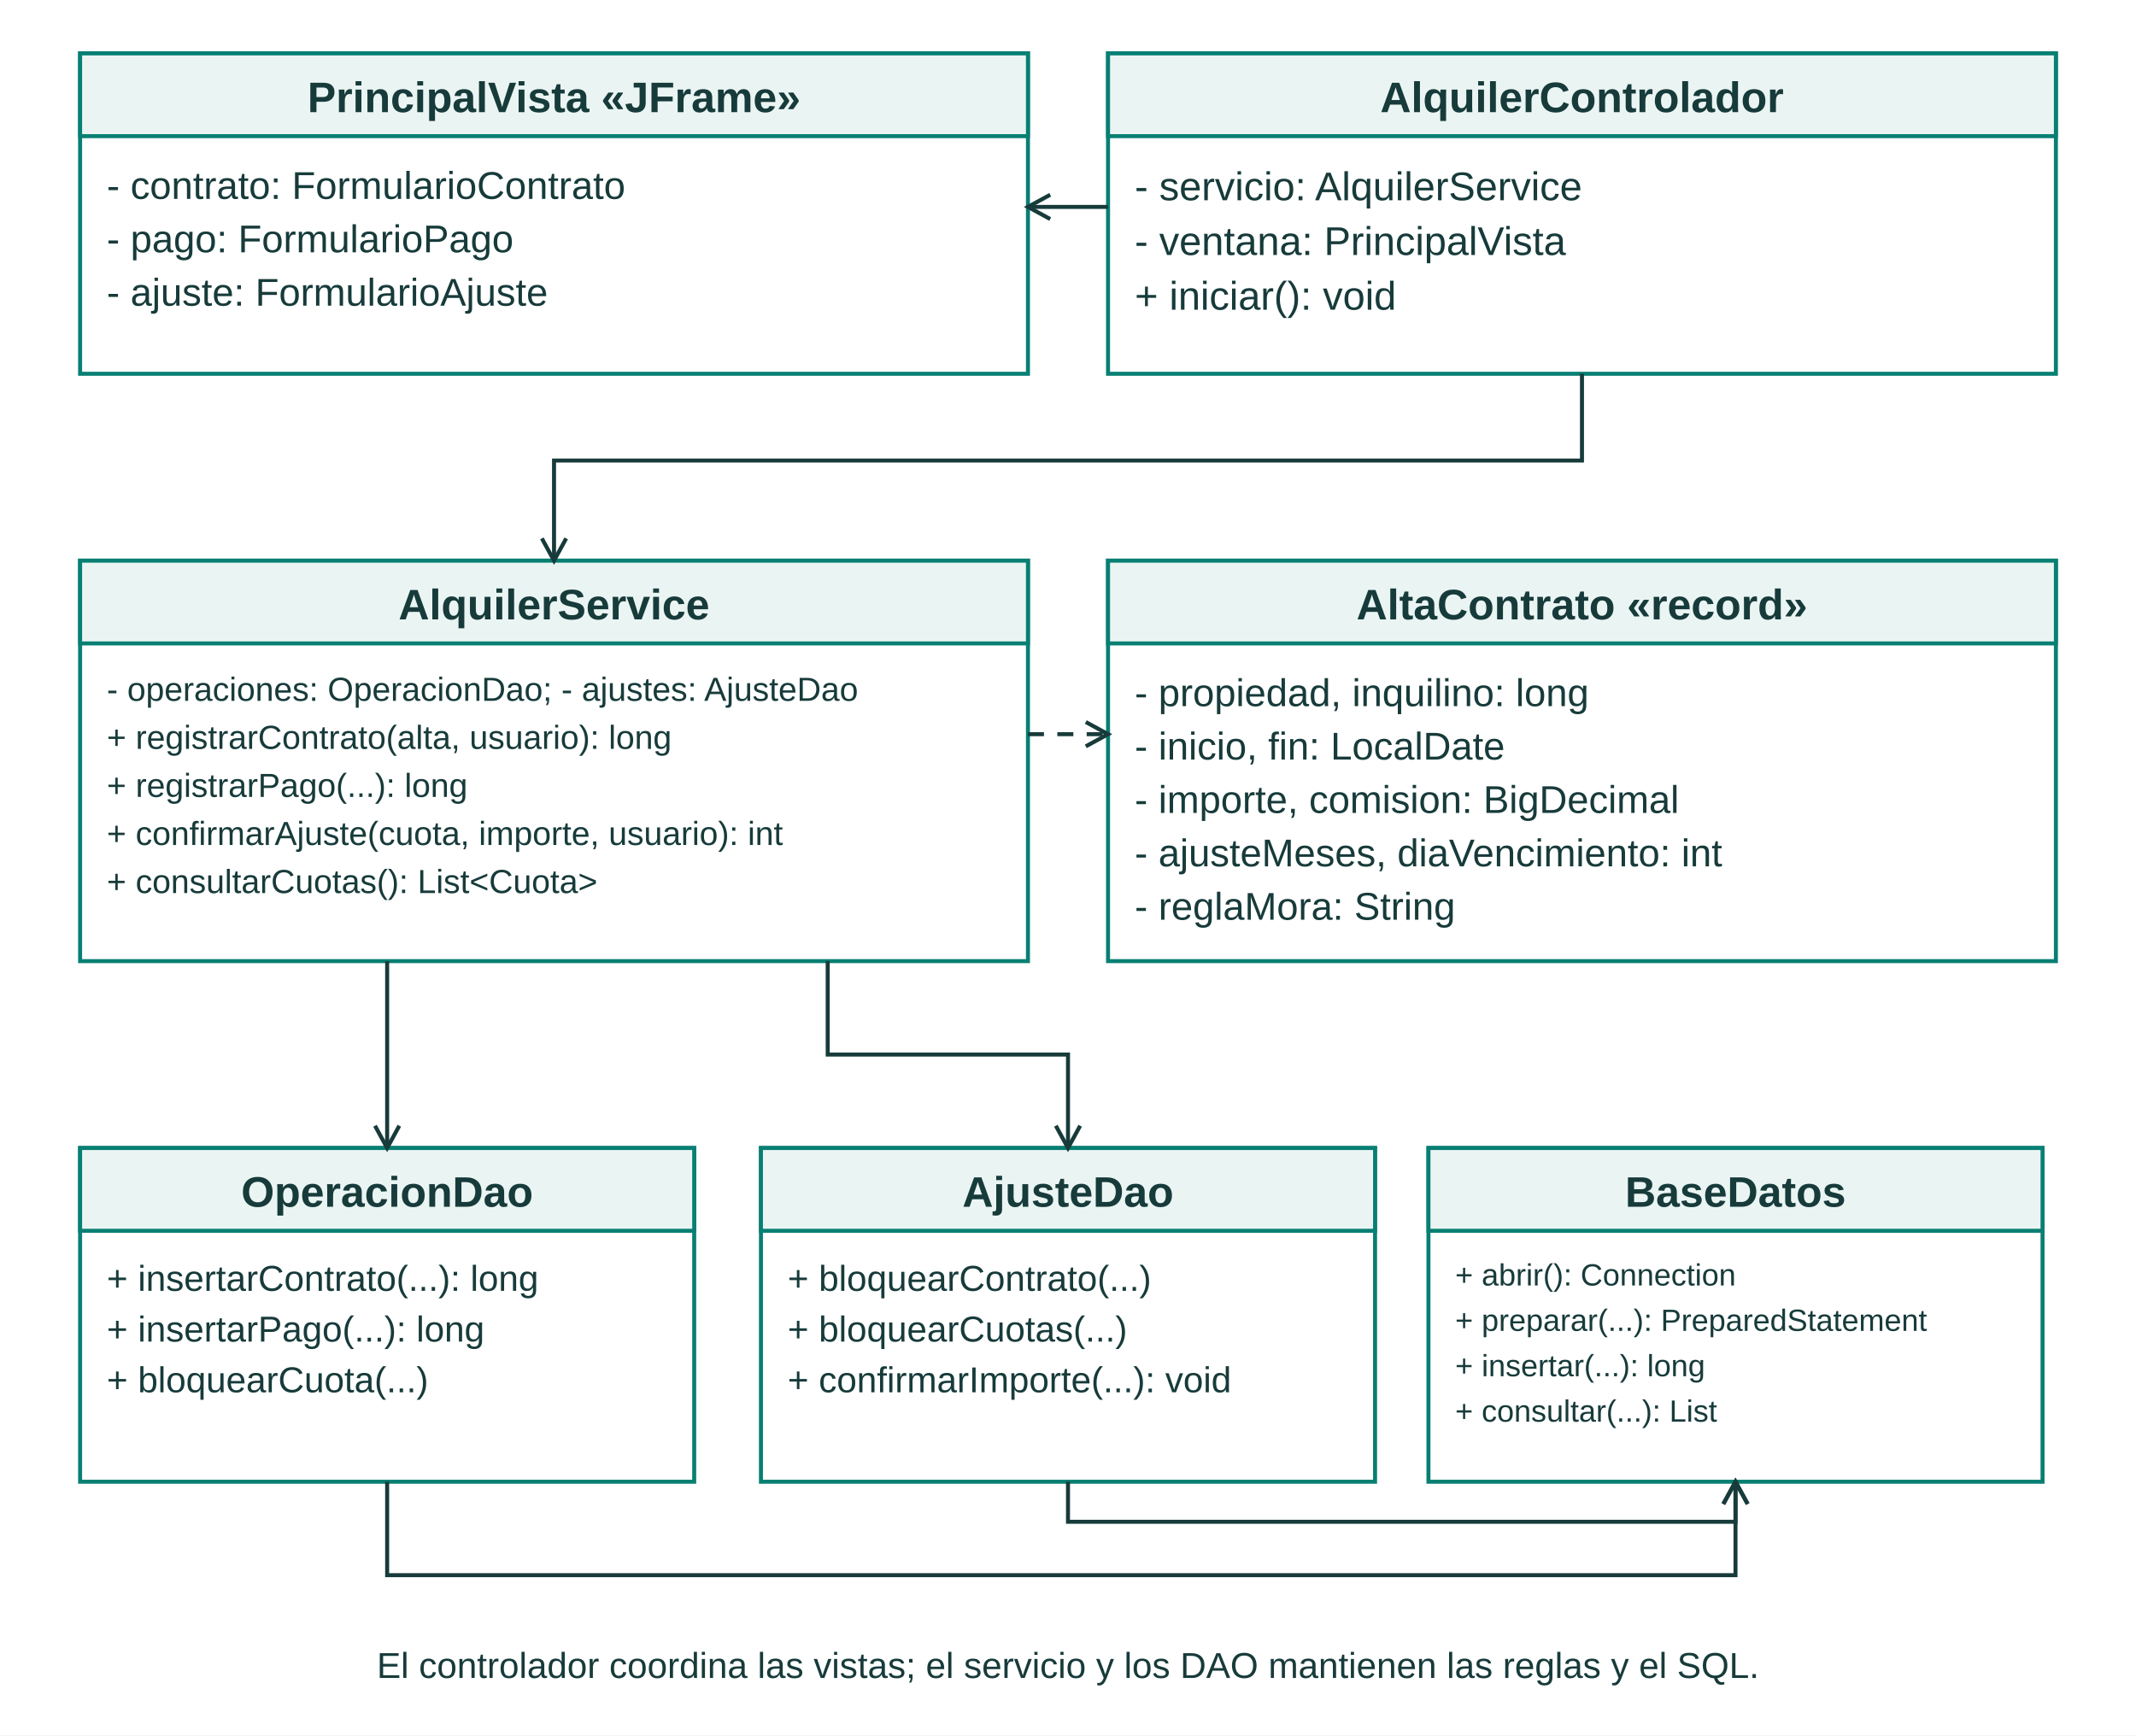
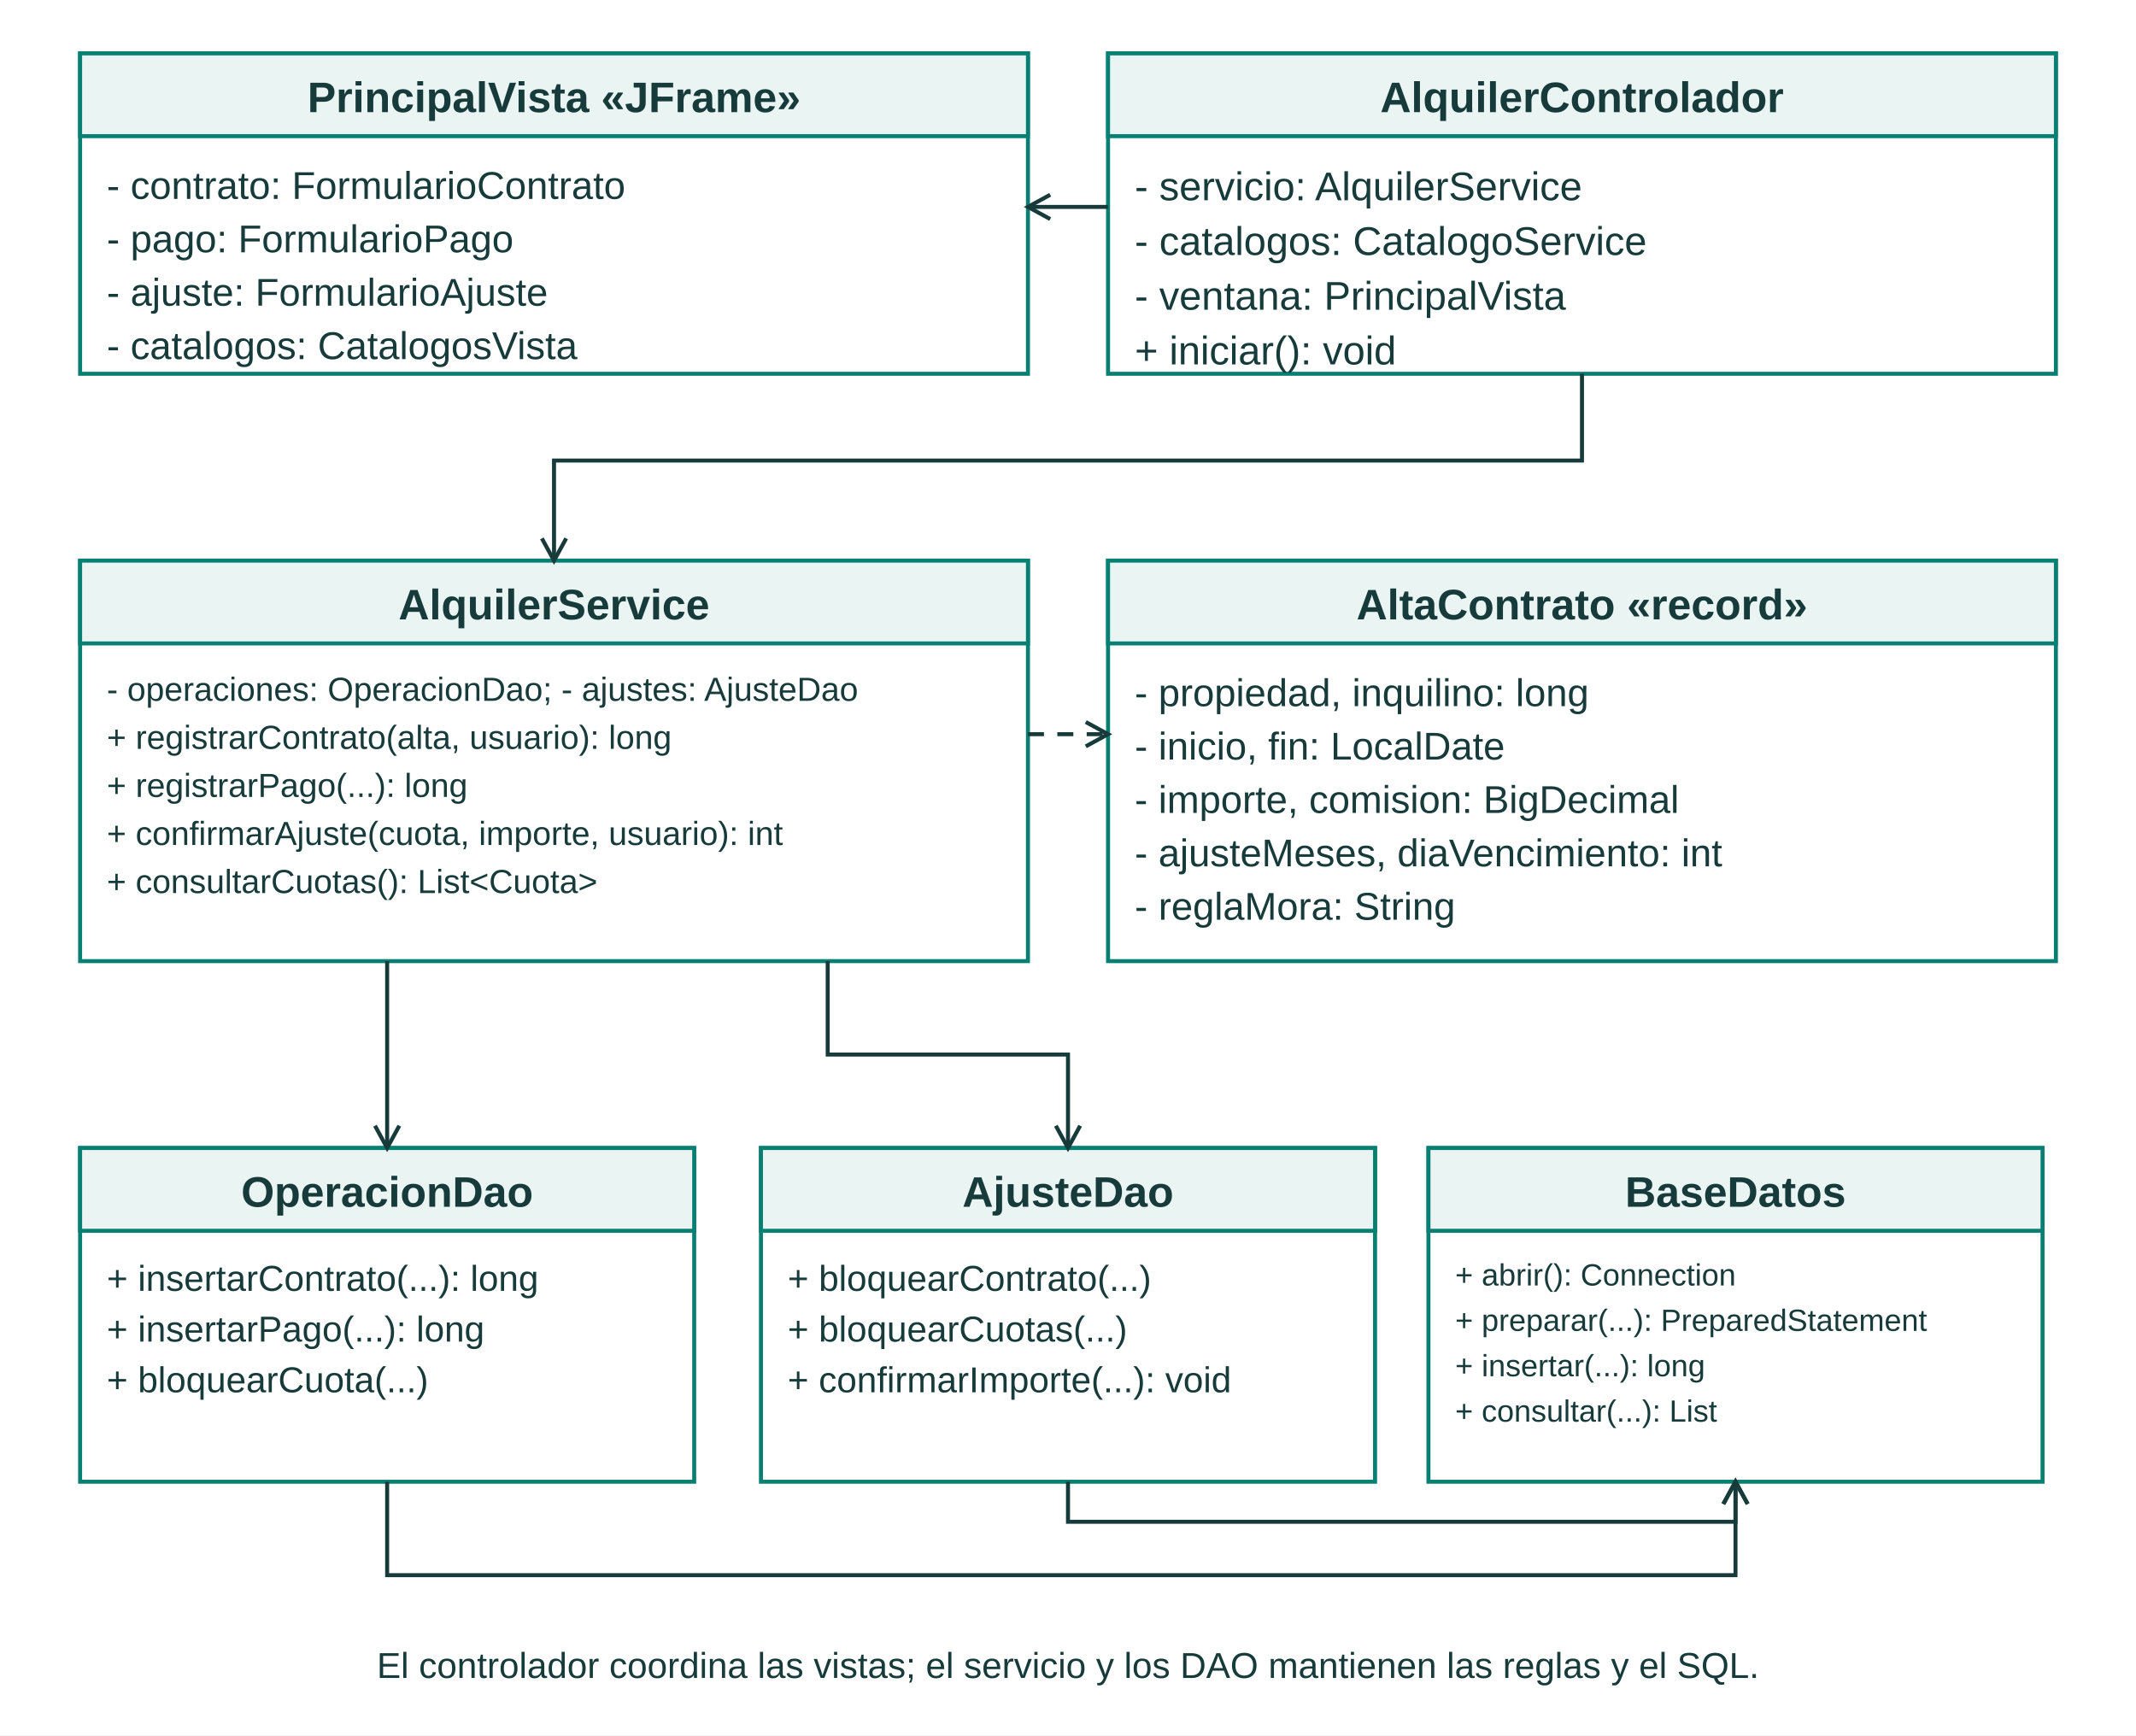
<svg xmlns="http://www.w3.org/2000/svg" width="1600" height="1300" viewBox="0 0 1600 1300">
  <rect width="100%" height="100%" fill="white" />
  <rect x="60" y="40" width="710" height="240" fill="white" stroke="#087F73" stroke-width="3" />
  <rect x="60" y="40" width="710" height="62" fill="#EAF5F3" stroke="#087F73" stroke-width="3" />
  <text x="415.0" y="84" font-family="Arial,sans-serif" font-size="32" font-weight="700" text-anchor="middle" fill="#173B3A">PrincipalVista «JFrame»</text>
  <text x="80" y="149" font-family="Arial,sans-serif" font-size="29" font-weight="400" text-anchor="start" fill="#173B3A">- contrato: FormularioContrato</text>
  <text x="80" y="189" font-family="Arial,sans-serif" font-size="29" font-weight="400" text-anchor="start" fill="#173B3A">- pago: FormularioPago</text>
  <text x="80" y="229" font-family="Arial,sans-serif" font-size="29" font-weight="400" text-anchor="start" fill="#173B3A">- ajuste: FormularioAjuste</text>
+   <text x="80" y="269" font-family="Arial,sans-serif" font-size="29" font-weight="400" text-anchor="start" fill="#173B3A">- catalogos: CatalogosVista</text>
  <rect x="830" y="40" width="710" height="240" fill="white" stroke="#087F73" stroke-width="3" />
  <rect x="830" y="40" width="710" height="62" fill="#EAF5F3" stroke="#087F73" stroke-width="3" />
  <text x="1185.0" y="84" font-family="Arial,sans-serif" font-size="32" font-weight="700" text-anchor="middle" fill="#173B3A">AlquilerControlador</text>
  <text x="850" y="150" font-family="Arial,sans-serif" font-size="30" font-weight="400" text-anchor="start" fill="#173B3A">- servicio: AlquilerService</text>
-   <text x="850" y="191" font-family="Arial,sans-serif" font-size="30" font-weight="400" text-anchor="start" fill="#173B3A">- ventana: PrincipalVista</text>
-   <text x="850" y="232" font-family="Arial,sans-serif" font-size="30" font-weight="400" text-anchor="start" fill="#173B3A">+ iniciar(): void</text>
+   <text x="850" y="191" font-family="Arial,sans-serif" font-size="30" font-weight="400" text-anchor="start" fill="#173B3A">- catalogos: CatalogoService</text>
+   <text x="850" y="232" font-family="Arial,sans-serif" font-size="30" font-weight="400" text-anchor="start" fill="#173B3A">- ventana: PrincipalVista</text>
+   <text x="850" y="273" font-family="Arial,sans-serif" font-size="30" font-weight="400" text-anchor="start" fill="#173B3A">+ iniciar(): void</text>
  <polyline points="830,155 770,155" fill="none" stroke="#173B3A" stroke-width="3" />
  <polyline points="786.674,145.891 770,155 786.674,164.109" fill="none" stroke="#173B3A" stroke-width="3" />
  <rect x="60" y="420" width="710" height="300" fill="white" stroke="#087F73" stroke-width="3" />
  <rect x="60" y="420" width="710" height="62" fill="#EAF5F3" stroke="#087F73" stroke-width="3" />
  <text x="415.0" y="464" font-family="Arial,sans-serif" font-size="32" font-weight="700" text-anchor="middle" fill="#173B3A">AlquilerService</text>
  <text x="80" y="525" font-family="Arial,sans-serif" font-size="25" font-weight="400" text-anchor="start" fill="#173B3A">- operaciones: OperacionDao; - ajustes: AjusteDao</text>
  <text x="80" y="561" font-family="Arial,sans-serif" font-size="25" font-weight="400" text-anchor="start" fill="#173B3A">+ registrarContrato(alta, usuario): long</text>
  <text x="80" y="597" font-family="Arial,sans-serif" font-size="25" font-weight="400" text-anchor="start" fill="#173B3A">+ registrarPago(...): long</text>
  <text x="80" y="633" font-family="Arial,sans-serif" font-size="25" font-weight="400" text-anchor="start" fill="#173B3A">+ confirmarAjuste(cuota, importe, usuario): int</text>
  <text x="80" y="669" font-family="Arial,sans-serif" font-size="25" font-weight="400" text-anchor="start" fill="#173B3A">+ consultarCuotas(): List&lt;Cuota&gt;</text>
  <rect x="830" y="420" width="710" height="300" fill="white" stroke="#087F73" stroke-width="3" />
  <rect x="830" y="420" width="710" height="62" fill="#EAF5F3" stroke="#087F73" stroke-width="3" />
  <text x="1185.0" y="464" font-family="Arial,sans-serif" font-size="32" font-weight="700" text-anchor="middle" fill="#173B3A">AltaContrato «record»</text>
  <text x="850" y="529" font-family="Arial,sans-serif" font-size="29" font-weight="400" text-anchor="start" fill="#173B3A">- propiedad, inquilino: long</text>
  <text x="850" y="569" font-family="Arial,sans-serif" font-size="29" font-weight="400" text-anchor="start" fill="#173B3A">- inicio, fin: LocalDate</text>
  <text x="850" y="609" font-family="Arial,sans-serif" font-size="29" font-weight="400" text-anchor="start" fill="#173B3A">- importe, comision: BigDecimal</text>
  <text x="850" y="649" font-family="Arial,sans-serif" font-size="29" font-weight="400" text-anchor="start" fill="#173B3A">- ajusteMeses, diaVencimiento: int</text>
  <text x="850" y="689" font-family="Arial,sans-serif" font-size="29" font-weight="400" text-anchor="start" fill="#173B3A">- reglaMora: String</text>
  <polyline points="1185,280 1185,345 415,345 415,420" fill="none" stroke="#173B3A" stroke-width="3" />
  <polyline points="405.891,403.326 415,420 424.109,403.326" fill="none" stroke="#173B3A" stroke-width="3" />
  <polyline points="770,550 830,550" fill="none" stroke="#173B3A" stroke-width="3" stroke-dasharray="12 10" />
  <polyline points="813.326,559.109 830,550 813.326,540.891" fill="none" stroke="#173B3A" stroke-width="3" />
  <rect x="60" y="860" width="460" height="250" fill="white" stroke="#087F73" stroke-width="3" />
  <rect x="60" y="860" width="460" height="62" fill="#EAF5F3" stroke="#087F73" stroke-width="3" />
  <text x="290.0" y="904" font-family="Arial,sans-serif" font-size="32" font-weight="700" text-anchor="middle" fill="#173B3A">OperacionDao</text>
  <text x="80" y="967" font-family="Arial,sans-serif" font-size="27" font-weight="400" text-anchor="start" fill="#173B3A">+ insertarContrato(...): long</text>
  <text x="80" y="1005" font-family="Arial,sans-serif" font-size="27" font-weight="400" text-anchor="start" fill="#173B3A">+ insertarPago(...): long</text>
  <text x="80" y="1043" font-family="Arial,sans-serif" font-size="27" font-weight="400" text-anchor="start" fill="#173B3A">+ bloquearCuota(...)</text>
  <rect x="570" y="860" width="460" height="250" fill="white" stroke="#087F73" stroke-width="3" />
  <rect x="570" y="860" width="460" height="62" fill="#EAF5F3" stroke="#087F73" stroke-width="3" />
  <text x="800.0" y="904" font-family="Arial,sans-serif" font-size="32" font-weight="700" text-anchor="middle" fill="#173B3A">AjusteDao</text>
  <text x="590" y="967" font-family="Arial,sans-serif" font-size="27" font-weight="400" text-anchor="start" fill="#173B3A">+ bloquearContrato(...)</text>
  <text x="590" y="1005" font-family="Arial,sans-serif" font-size="27" font-weight="400" text-anchor="start" fill="#173B3A">+ bloquearCuotas(...)</text>
  <text x="590" y="1043" font-family="Arial,sans-serif" font-size="27" font-weight="400" text-anchor="start" fill="#173B3A">+ confirmarImporte(...): void</text>
  <rect x="1070" y="860" width="460" height="250" fill="white" stroke="#087F73" stroke-width="3" />
  <rect x="1070" y="860" width="460" height="62" fill="#EAF5F3" stroke="#087F73" stroke-width="3" />
  <text x="1300.0" y="904" font-family="Arial,sans-serif" font-size="32" font-weight="700" text-anchor="middle" fill="#173B3A">BaseDatos</text>
  <text x="1090" y="963" font-family="Arial,sans-serif" font-size="23" font-weight="400" text-anchor="start" fill="#173B3A">+ abrir(): Connection</text>
  <text x="1090" y="997" font-family="Arial,sans-serif" font-size="23" font-weight="400" text-anchor="start" fill="#173B3A">+ preparar(...): PreparedStatement</text>
  <text x="1090" y="1031" font-family="Arial,sans-serif" font-size="23" font-weight="400" text-anchor="start" fill="#173B3A">+ insertar(...): long</text>
  <text x="1090" y="1065" font-family="Arial,sans-serif" font-size="23" font-weight="400" text-anchor="start" fill="#173B3A">+ consultar(...): List</text>
  <polyline points="290,720 290,860" fill="none" stroke="#173B3A" stroke-width="3" />
  <polyline points="280.891,843.326 290,860 299.109,843.326" fill="none" stroke="#173B3A" stroke-width="3" />
  <polyline points="620,720 620,790 800,790 800,860" fill="none" stroke="#173B3A" stroke-width="3" />
  <polyline points="790.891,843.326 800,860 809.109,843.326" fill="none" stroke="#173B3A" stroke-width="3" />
  <polyline points="290,1110 290,1180 1300,1180 1300,1110" fill="none" stroke="#173B3A" stroke-width="3" />
  <polyline points="1309.109,1126.674 1300,1110 1290.891,1126.674" fill="none" stroke="#173B3A" stroke-width="3" />
  <polyline points="800,1110 800,1140 1300,1140 1300,1110" fill="none" stroke="#173B3A" stroke-width="3" />
  <polyline points="1309.109,1126.674 1300,1110 1290.891,1126.674" fill="none" stroke="#173B3A" stroke-width="3" />
  <text x="800" y="1257" font-family="Arial,sans-serif" font-size="27" font-weight="400" text-anchor="middle" fill="#173B3A">El controlador coordina las vistas; el servicio y los DAO mantienen las reglas y el SQL.</text>
</svg>
